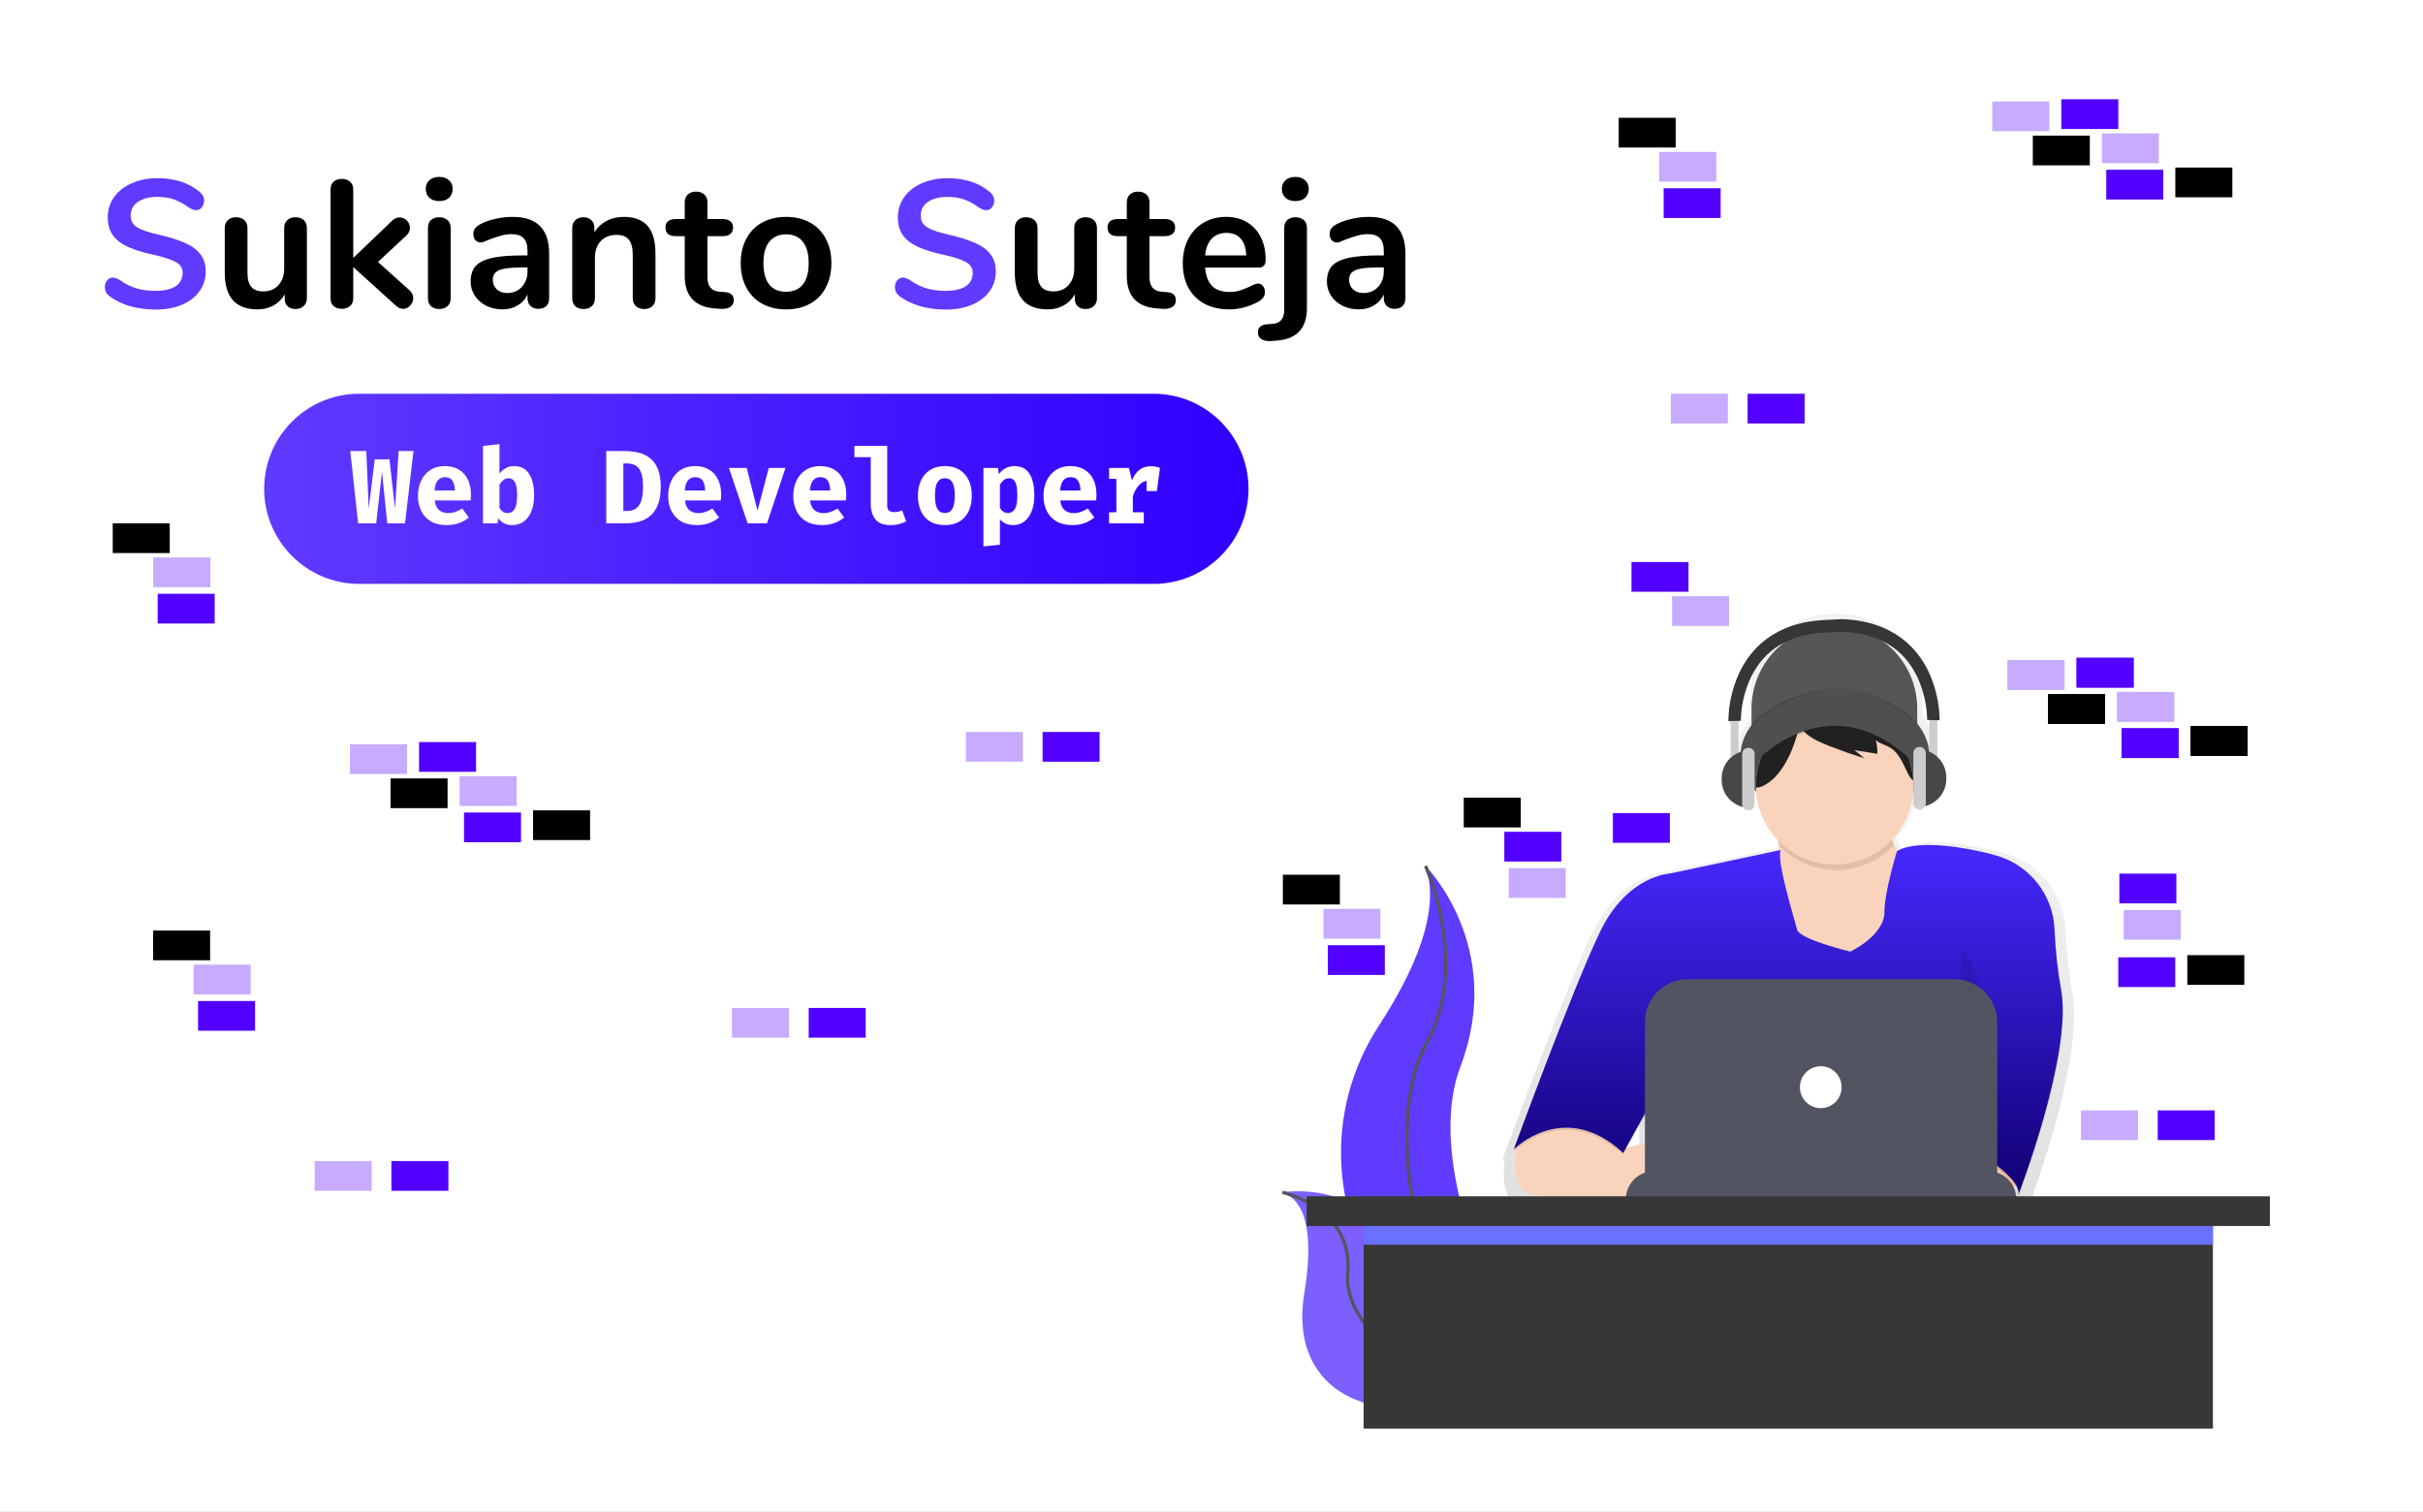
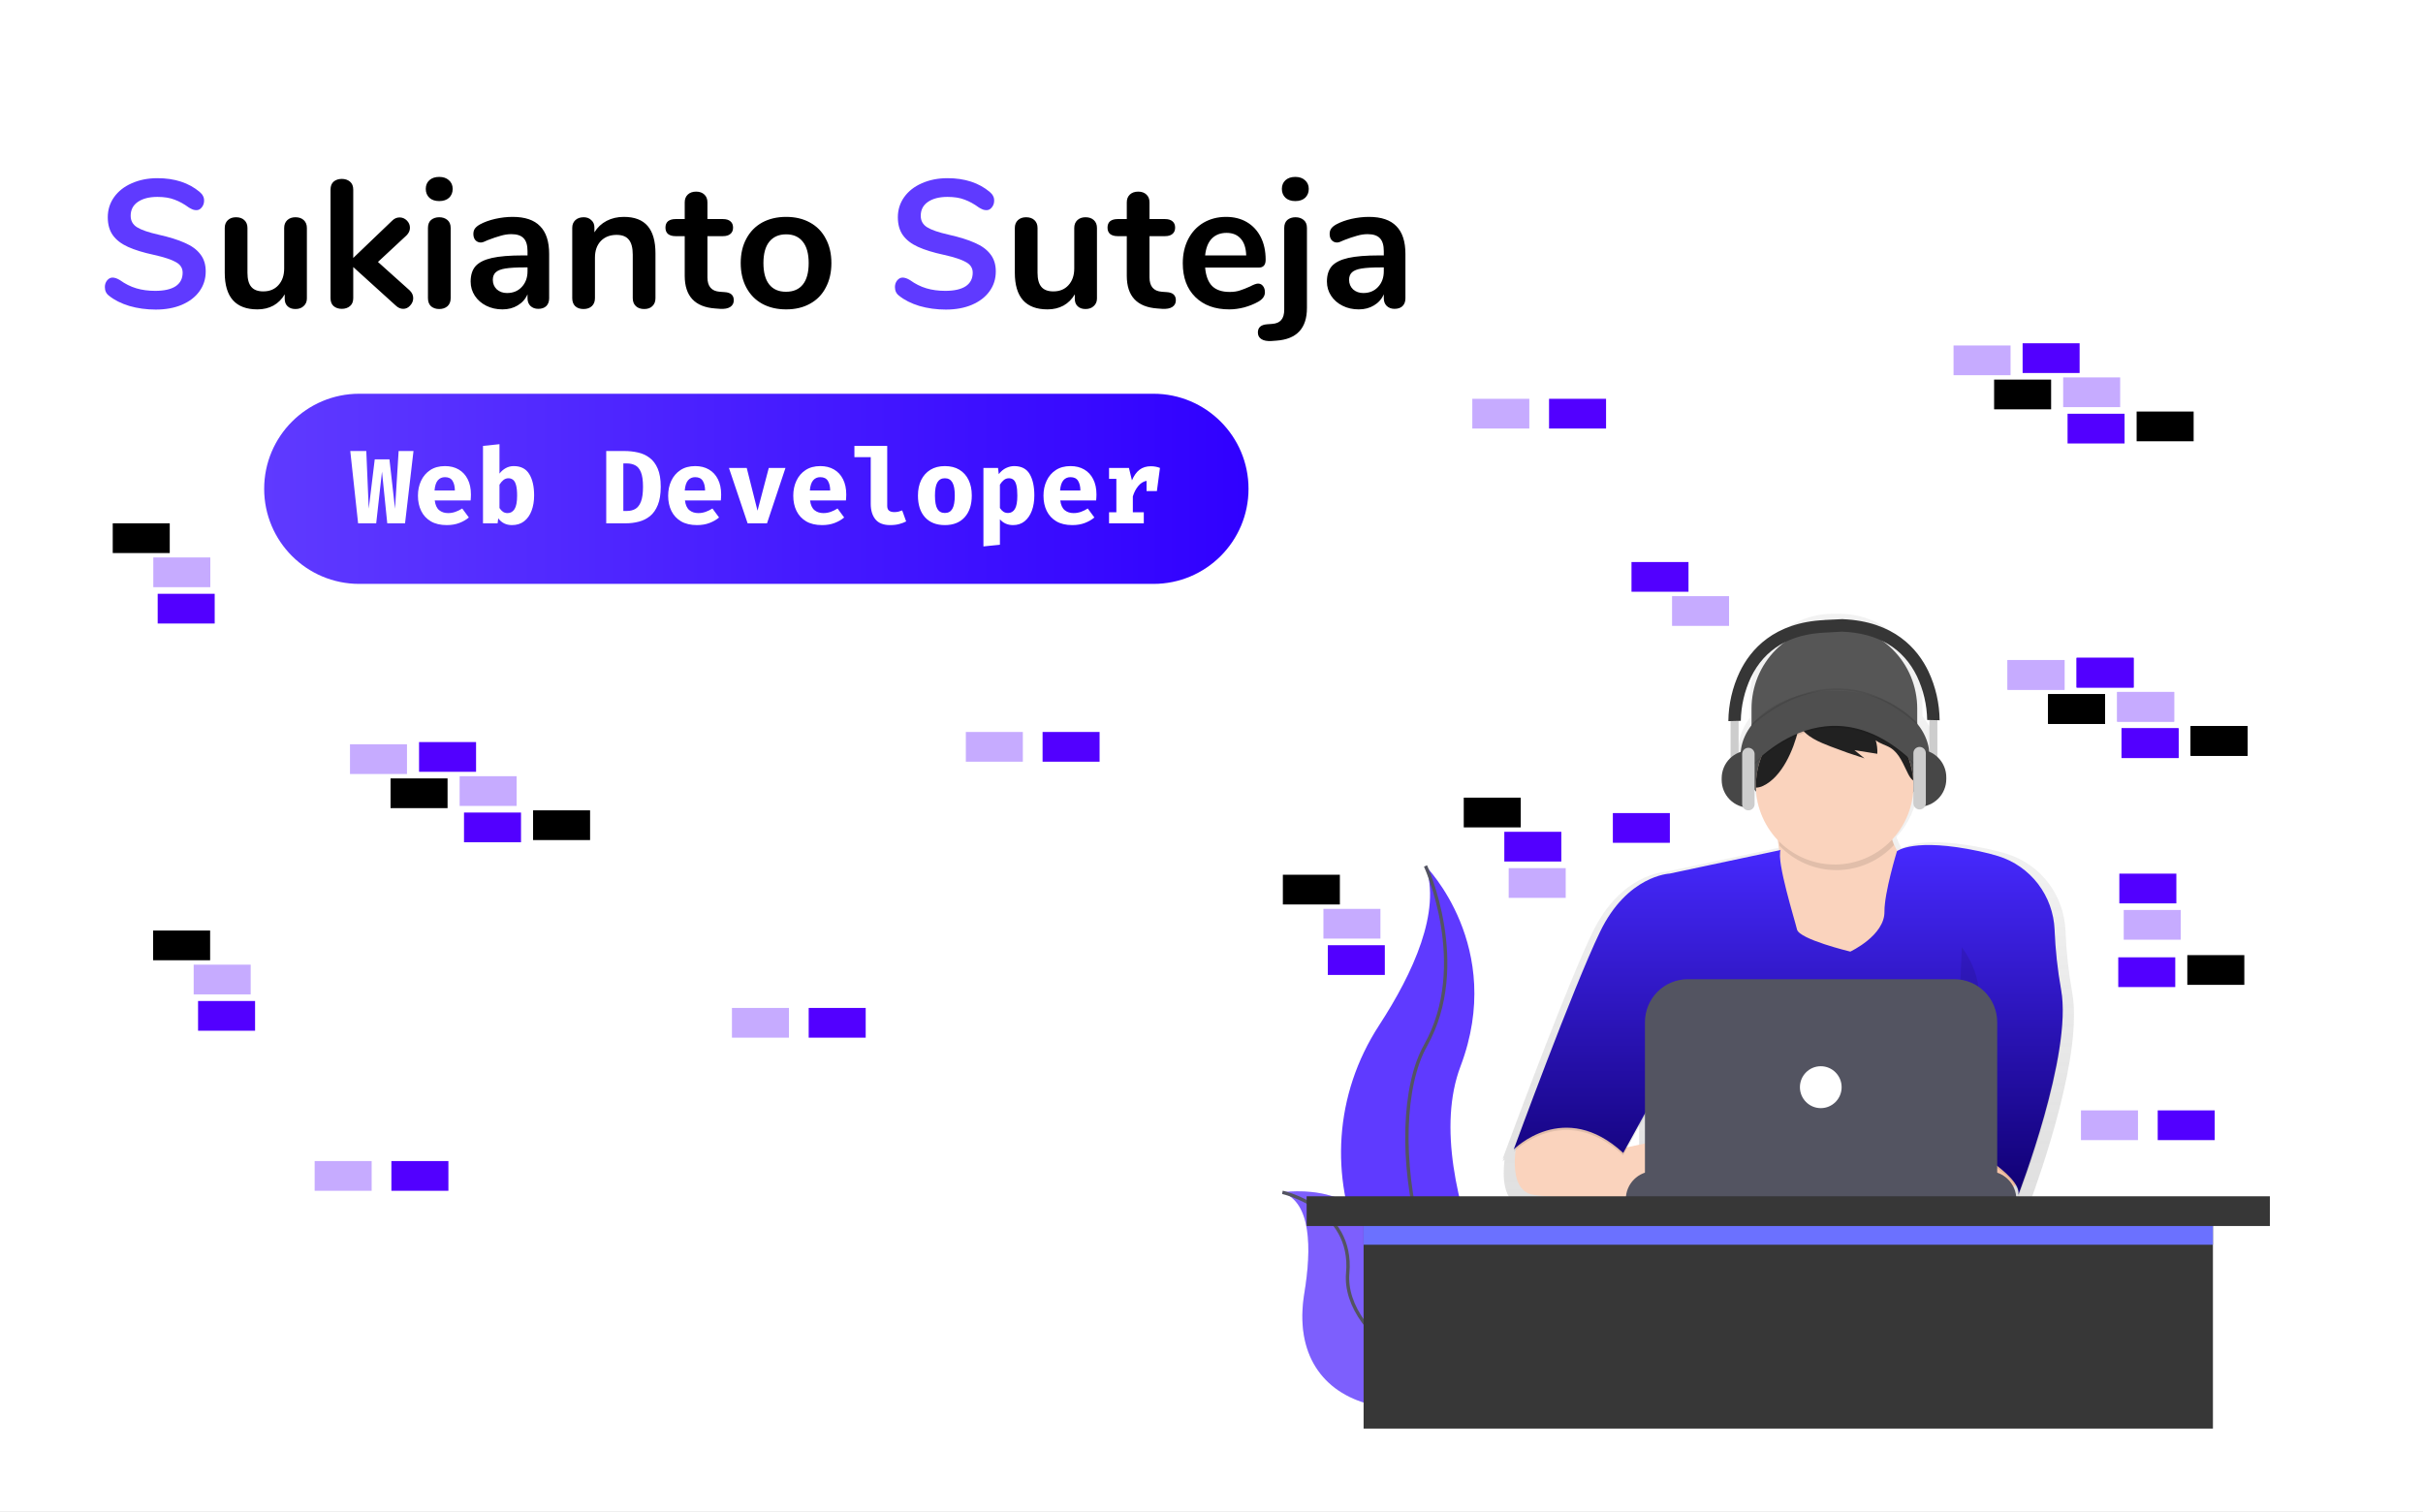
<svg xmlns="http://www.w3.org/2000/svg" width="1440" height="898" viewBox="0 0 1440 898" fill="none">
  <rect width="1440" height="898" fill="white" />
  <path d="M92.56 183.972C87.016 183.972 81.76 183.252 76.792 181.812C71.896 180.3 67.9 178.284 64.804 175.764C63.148 174.54 62.32 172.812 62.32 170.58C62.32 169.068 62.752 167.772 63.616 166.692C64.552 165.54 65.632 164.964 66.856 164.964C68.152 164.964 69.628 165.468 71.284 166.476C74.38 168.708 77.62 170.328 81.004 171.336C84.388 172.344 88.132 172.848 92.236 172.848C97.492 172.848 101.524 171.948 104.332 170.148C107.14 168.276 108.544 165.576 108.544 162.048C108.544 159.312 107.212 157.224 104.548 155.784C101.956 154.272 97.6 152.832 91.48 151.464C85.144 150.096 79.996 148.512 76.036 146.712C72.076 144.912 69.088 142.608 67.072 139.8C65.056 136.992 64.048 133.428 64.048 129.108C64.048 124.644 65.308 120.648 67.828 117.12C70.348 113.592 73.84 110.856 78.304 108.912C82.84 106.896 87.916 105.888 93.532 105.888C103.828 105.888 112.216 108.624 118.696 114.096C119.632 114.888 120.28 115.68 120.64 116.472C121.072 117.192 121.288 118.128 121.288 119.28C121.288 120.792 120.82 122.124 119.884 123.276C119.02 124.356 117.976 124.896 116.752 124.896C116.032 124.896 115.348 124.788 114.7 124.572C114.124 124.356 113.332 123.96 112.324 123.384C109.372 121.224 106.492 119.64 103.684 118.632C100.948 117.552 97.564 117.012 93.532 117.012C88.636 117.012 84.748 118.02 81.868 120.036C79.06 121.98 77.656 124.716 77.656 128.244C77.656 131.196 78.916 133.464 81.436 135.048C83.956 136.632 88.24 138.108 94.288 139.476C100.696 140.916 105.88 142.536 109.84 144.336C113.872 146.064 116.932 148.296 119.02 151.032C121.18 153.768 122.26 157.188 122.26 161.292C122.26 165.756 121 169.716 118.48 173.172C116.032 176.556 112.54 179.22 108.004 181.164C103.54 183.036 98.392 183.972 92.56 183.972ZM562.107 183.972C556.563 183.972 551.307 183.252 546.339 181.812C541.443 180.3 537.447 178.284 534.351 175.764C532.695 174.54 531.867 172.812 531.867 170.58C531.867 169.068 532.299 167.772 533.163 166.692C534.099 165.54 535.179 164.964 536.403 164.964C537.699 164.964 539.175 165.468 540.831 166.476C543.927 168.708 547.167 170.328 550.551 171.336C553.935 172.344 557.679 172.848 561.783 172.848C567.039 172.848 571.071 171.948 573.879 170.148C576.687 168.276 578.091 165.576 578.091 162.048C578.091 159.312 576.759 157.224 574.095 155.784C571.503 154.272 567.147 152.832 561.027 151.464C554.691 150.096 549.543 148.512 545.583 146.712C541.623 144.912 538.635 142.608 536.619 139.8C534.603 136.992 533.595 133.428 533.595 129.108C533.595 124.644 534.855 120.648 537.375 117.12C539.895 113.592 543.387 110.856 547.851 108.912C552.387 106.896 557.463 105.888 563.079 105.888C573.375 105.888 581.763 108.624 588.243 114.096C589.179 114.888 589.827 115.68 590.187 116.472C590.619 117.192 590.835 118.128 590.835 119.28C590.835 120.792 590.367 122.124 589.431 123.276C588.567 124.356 587.523 124.896 586.299 124.896C585.579 124.896 584.895 124.788 584.247 124.572C583.671 124.356 582.879 123.96 581.871 123.384C578.919 121.224 576.039 119.64 573.231 118.632C570.495 117.552 567.111 117.012 563.079 117.012C558.183 117.012 554.295 118.02 551.415 120.036C548.607 121.98 547.203 124.716 547.203 128.244C547.203 131.196 548.463 133.464 550.983 135.048C553.503 136.632 557.787 138.108 563.835 139.476C570.243 140.916 575.427 142.536 579.387 144.336C583.419 146.064 586.479 148.296 588.567 151.032C590.727 153.768 591.807 157.188 591.807 161.292C591.807 165.756 590.547 169.716 588.027 173.172C585.579 176.556 582.087 179.22 577.551 181.164C573.087 183.036 567.939 183.972 562.107 183.972Z" fill="#5F3AFF" />
  <path d="M175.579 129.108C177.667 129.108 179.323 129.684 180.547 130.836C181.771 131.988 182.383 133.536 182.383 135.48V177.384C182.383 179.256 181.735 180.768 180.439 181.92C179.215 183.072 177.595 183.648 175.579 183.648C173.635 183.648 172.087 183.108 170.935 182.028C169.783 180.948 169.207 179.472 169.207 177.6V174.9C167.551 177.78 165.319 180.012 162.511 181.596C159.703 183.108 156.535 183.864 153.007 183.864C140.047 183.864 133.567 176.592 133.567 162.048V135.48C133.567 133.536 134.179 131.988 135.403 130.836C136.627 129.684 138.247 129.108 140.263 129.108C142.351 129.108 144.007 129.684 145.231 130.836C146.455 131.988 147.067 133.536 147.067 135.48V162.156C147.067 165.9 147.823 168.672 149.335 170.472C150.847 172.272 153.223 173.172 156.463 173.172C160.207 173.172 163.195 171.948 165.427 169.5C167.731 166.98 168.883 163.668 168.883 159.564V135.48C168.883 133.536 169.495 131.988 170.719 130.836C171.943 129.684 173.563 129.108 175.579 129.108ZM243.414 172.524C244.854 173.892 245.574 175.44 245.574 177.168C245.574 178.824 244.962 180.3 243.738 181.596C242.586 182.892 241.218 183.54 239.634 183.54C238.05 183.54 236.574 182.892 235.206 181.596L209.934 158.7V177.168C209.934 179.256 209.286 180.84 207.99 181.92C206.694 183 205.074 183.54 203.13 183.54C201.186 183.54 199.566 183 198.27 181.92C197.046 180.84 196.434 179.256 196.434 177.168V112.692C196.434 110.604 197.046 109.02 198.27 107.94C199.566 106.86 201.186 106.32 203.13 106.32C205.074 106.32 206.694 106.86 207.99 107.94C209.286 109.02 209.934 110.604 209.934 112.692V153.3L233.046 131.16C234.342 129.864 235.818 129.216 237.474 129.216C239.13 129.216 240.57 129.828 241.794 131.052C243.018 132.276 243.63 133.716 243.63 135.372C243.63 137.028 242.946 138.54 241.578 139.908L224.622 155.676L243.414 172.524ZM261.032 183.648C259.088 183.648 257.468 183.108 256.172 182.028C254.948 180.876 254.336 179.256 254.336 177.168V135.48C254.336 133.392 254.948 131.808 256.172 130.728C257.468 129.648 259.088 129.108 261.032 129.108C262.976 129.108 264.596 129.648 265.892 130.728C267.188 131.808 267.836 133.392 267.836 135.48V177.168C267.836 179.256 267.188 180.876 265.892 182.028C264.596 183.108 262.976 183.648 261.032 183.648ZM261.032 119.496C258.584 119.496 256.64 118.848 255.2 117.552C253.76 116.184 253.04 114.42 253.04 112.26C253.04 110.1 253.76 108.372 255.2 107.076C256.64 105.78 258.584 105.132 261.032 105.132C263.408 105.132 265.316 105.78 266.756 107.076C268.268 108.372 269.024 110.1 269.024 112.26C269.024 114.42 268.304 116.184 266.864 117.552C265.424 118.848 263.48 119.496 261.032 119.496ZM304.654 128.892C311.998 128.892 317.434 130.728 320.962 134.4C324.562 138 326.362 143.508 326.362 150.924V177.276C326.362 179.22 325.786 180.768 324.634 181.92C323.482 183 321.898 183.54 319.882 183.54C318.01 183.54 316.462 182.964 315.238 181.812C314.086 180.66 313.51 179.148 313.51 177.276V174.9C312.286 177.708 310.342 179.904 307.678 181.488C305.086 183.072 302.062 183.864 298.606 183.864C295.078 183.864 291.874 183.144 288.994 181.704C286.114 180.264 283.846 178.284 282.19 175.764C280.534 173.244 279.706 170.436 279.706 167.34C279.706 163.452 280.678 160.392 282.622 158.16C284.638 155.928 287.878 154.308 292.342 153.3C296.806 152.292 302.962 151.788 310.81 151.788H313.51V149.304C313.51 145.776 312.754 143.22 311.242 141.636C309.73 139.98 307.282 139.152 303.898 139.152C301.81 139.152 299.686 139.476 297.526 140.124C295.366 140.7 292.81 141.564 289.858 142.716C287.986 143.652 286.618 144.12 285.754 144.12C284.458 144.12 283.378 143.652 282.514 142.716C281.722 141.78 281.326 140.556 281.326 139.044C281.326 137.82 281.614 136.776 282.19 135.912C282.838 134.976 283.882 134.112 285.322 133.32C287.842 131.952 290.83 130.872 294.286 130.08C297.814 129.288 301.27 128.892 304.654 128.892ZM301.306 174.144C304.906 174.144 307.822 172.956 310.054 170.58C312.358 168.132 313.51 165 313.51 161.184V158.916H311.566C306.742 158.916 302.998 159.132 300.334 159.564C297.67 159.996 295.762 160.752 294.61 161.832C293.458 162.912 292.882 164.388 292.882 166.26C292.882 168.564 293.674 170.472 295.258 171.984C296.914 173.424 298.93 174.144 301.306 174.144ZM370.755 128.892C377.091 128.892 381.807 130.692 384.903 134.292C387.999 137.892 389.547 143.328 389.547 150.6V177.168C389.547 179.184 388.935 180.768 387.711 181.92C386.559 183.072 384.939 183.648 382.851 183.648C380.763 183.648 379.107 183.072 377.883 181.92C376.659 180.768 376.047 179.184 376.047 177.168V151.356C376.047 147.252 375.255 144.264 373.671 142.392C372.159 140.52 369.747 139.584 366.435 139.584C362.547 139.584 359.415 140.808 357.039 143.256C354.735 145.704 353.583 148.98 353.583 153.084V177.168C353.583 179.184 352.971 180.768 351.747 181.92C350.523 183.072 348.867 183.648 346.779 183.648C344.691 183.648 343.035 183.072 341.811 181.92C340.659 180.768 340.083 179.184 340.083 177.168V135.372C340.083 133.5 340.695 131.988 341.919 130.836C343.143 129.684 344.799 129.108 346.887 129.108C348.759 129.108 350.271 129.684 351.423 130.836C352.647 131.916 353.259 133.356 353.259 135.156V138.072C355.059 135.12 357.471 132.852 360.495 131.268C363.519 129.684 366.939 128.892 370.755 128.892ZM430.69 173.604C434.29 173.82 436.09 175.44 436.09 178.464C436.09 180.192 435.37 181.524 433.93 182.46C432.562 183.324 430.582 183.684 427.99 183.54L425.074 183.324C412.978 182.46 406.93 175.98 406.93 163.884V140.34H401.53C399.586 140.34 398.074 139.908 396.994 139.044C395.986 138.18 395.482 136.92 395.482 135.264C395.482 133.608 395.986 132.348 396.994 131.484C398.074 130.62 399.586 130.188 401.53 130.188H406.93V120.252C406.93 118.308 407.542 116.76 408.766 115.608C409.99 114.456 411.646 113.88 413.734 113.88C415.75 113.88 417.37 114.456 418.594 115.608C419.818 116.76 420.43 118.308 420.43 120.252V130.188H429.61C431.554 130.188 433.03 130.62 434.038 131.484C435.118 132.348 435.658 133.608 435.658 135.264C435.658 136.92 435.118 138.18 434.038 139.044C433.03 139.908 431.554 140.34 429.61 140.34H420.43V164.856C420.43 170.184 422.878 173.028 427.774 173.388L430.69 173.604ZM467.209 183.864C461.809 183.864 457.057 182.748 452.953 180.516C448.921 178.284 445.789 175.08 443.557 170.904C441.325 166.728 440.209 161.868 440.209 156.324C440.209 150.78 441.325 145.956 443.557 141.852C445.789 137.676 448.921 134.472 452.953 132.24C457.057 130.008 461.809 128.892 467.209 128.892C472.609 128.892 477.325 130.008 481.357 132.24C485.461 134.472 488.593 137.676 490.753 141.852C492.985 145.956 494.101 150.78 494.101 156.324C494.101 161.868 492.985 166.728 490.753 170.904C488.593 175.08 485.461 178.284 481.357 180.516C477.325 182.748 472.609 183.864 467.209 183.864ZM467.101 173.388C471.493 173.388 474.841 171.948 477.145 169.068C479.449 166.188 480.601 161.94 480.601 156.324C480.601 150.78 479.449 146.568 477.145 143.688C474.841 140.736 471.529 139.26 467.209 139.26C462.889 139.26 459.541 140.736 457.165 143.688C454.861 146.568 453.709 150.78 453.709 156.324C453.709 161.94 454.861 166.188 457.165 169.068C459.469 171.948 462.781 173.388 467.101 173.388ZM645.126 129.108C647.214 129.108 648.87 129.684 650.094 130.836C651.318 131.988 651.93 133.536 651.93 135.48V177.384C651.93 179.256 651.282 180.768 649.986 181.92C648.762 183.072 647.142 183.648 645.126 183.648C643.182 183.648 641.634 183.108 640.482 182.028C639.33 180.948 638.754 179.472 638.754 177.6V174.9C637.098 177.78 634.866 180.012 632.058 181.596C629.25 183.108 626.082 183.864 622.554 183.864C609.594 183.864 603.114 176.592 603.114 162.048V135.48C603.114 133.536 603.726 131.988 604.95 130.836C606.174 129.684 607.794 129.108 609.81 129.108C611.898 129.108 613.554 129.684 614.778 130.836C616.002 131.988 616.614 133.536 616.614 135.48V162.156C616.614 165.9 617.37 168.672 618.882 170.472C620.394 172.272 622.77 173.172 626.01 173.172C629.754 173.172 632.742 171.948 634.974 169.5C637.278 166.98 638.43 163.668 638.43 159.564V135.48C638.43 133.536 639.042 131.988 640.266 130.836C641.49 129.684 643.11 129.108 645.126 129.108ZM693.413 173.604C697.013 173.82 698.813 175.44 698.813 178.464C698.813 180.192 698.093 181.524 696.653 182.46C695.285 183.324 693.305 183.684 690.713 183.54L687.797 183.324C675.701 182.46 669.653 175.98 669.653 163.884V140.34H664.253C662.309 140.34 660.797 139.908 659.717 139.044C658.709 138.18 658.205 136.92 658.205 135.264C658.205 133.608 658.709 132.348 659.717 131.484C660.797 130.62 662.309 130.188 664.253 130.188H669.653V120.252C669.653 118.308 670.265 116.76 671.489 115.608C672.713 114.456 674.369 113.88 676.457 113.88C678.473 113.88 680.093 114.456 681.317 115.608C682.541 116.76 683.153 118.308 683.153 120.252V130.188H692.333C694.277 130.188 695.753 130.62 696.761 131.484C697.841 132.348 698.381 133.608 698.381 135.264C698.381 136.92 697.841 138.18 696.761 139.044C695.753 139.908 694.277 140.34 692.333 140.34H683.153V164.856C683.153 170.184 685.601 173.028 690.497 173.388L693.413 173.604ZM747.644 168.528C748.868 168.528 749.84 168.996 750.56 169.932C751.352 170.868 751.748 172.128 751.748 173.712C751.748 175.944 750.416 177.816 747.752 179.328C745.304 180.696 742.532 181.812 739.436 182.676C736.34 183.468 733.388 183.864 730.58 183.864C722.084 183.864 715.352 181.416 710.384 176.52C705.416 171.624 702.932 164.928 702.932 156.432C702.932 151.032 704.012 146.244 706.172 142.068C708.332 137.892 711.356 134.652 715.244 132.348C719.204 130.044 723.668 128.892 728.636 128.892C733.388 128.892 737.528 129.936 741.056 132.024C744.584 134.112 747.32 137.064 749.264 140.88C751.208 144.696 752.18 149.196 752.18 154.38C752.18 157.476 750.812 159.024 748.076 159.024H716.216C716.648 163.992 718.052 167.664 720.428 170.04C722.804 172.344 726.26 173.496 730.796 173.496C733.1 173.496 735.116 173.208 736.844 172.632C738.644 172.056 740.66 171.264 742.892 170.256C745.052 169.104 746.636 168.528 747.644 168.528ZM728.96 138.396C725.288 138.396 722.336 139.548 720.104 141.852C717.944 144.156 716.648 147.468 716.216 151.788H740.624C740.48 147.396 739.4 144.084 737.384 141.852C735.368 139.548 732.56 138.396 728.96 138.396ZM755.663 202.656C753.071 202.8 751.091 202.44 749.723 201.576C748.283 200.712 747.563 199.38 747.563 197.58C747.563 194.628 749.363 193.008 752.963 192.72L755.879 192.504C758.327 192.36 760.163 191.604 761.387 190.236C762.611 188.868 763.223 186.78 763.223 183.972V135.48C763.223 133.392 763.835 131.808 765.059 130.728C766.355 129.648 767.975 129.108 769.919 129.108C771.863 129.108 773.483 129.648 774.779 130.728C776.075 131.808 776.723 133.392 776.723 135.48V183C776.723 195.096 770.675 201.576 758.579 202.44L755.663 202.656ZM769.811 119.496C767.363 119.496 765.419 118.848 763.979 117.552C762.539 116.184 761.819 114.42 761.819 112.26C761.819 110.1 762.539 108.372 763.979 107.076C765.419 105.78 767.363 105.132 769.811 105.132C772.187 105.132 774.095 105.78 775.535 107.076C777.047 108.372 777.803 110.1 777.803 112.26C777.803 114.42 777.083 116.184 775.643 117.552C774.203 118.848 772.259 119.496 769.811 119.496ZM813.541 128.892C820.885 128.892 826.321 130.728 829.849 134.4C833.449 138 835.249 143.508 835.249 150.924V177.276C835.249 179.22 834.673 180.768 833.521 181.92C832.369 183 830.785 183.54 828.769 183.54C826.897 183.54 825.349 182.964 824.125 181.812C822.973 180.66 822.397 179.148 822.397 177.276V174.9C821.173 177.708 819.229 179.904 816.565 181.488C813.973 183.072 810.949 183.864 807.493 183.864C803.965 183.864 800.761 183.144 797.881 181.704C795.001 180.264 792.733 178.284 791.077 175.764C789.421 173.244 788.593 170.436 788.593 167.34C788.593 163.452 789.565 160.392 791.509 158.16C793.525 155.928 796.765 154.308 801.229 153.3C805.693 152.292 811.849 151.788 819.697 151.788H822.397V149.304C822.397 145.776 821.641 143.22 820.129 141.636C818.617 139.98 816.169 139.152 812.785 139.152C810.697 139.152 808.573 139.476 806.413 140.124C804.253 140.7 801.697 141.564 798.745 142.716C796.873 143.652 795.505 144.12 794.641 144.12C793.345 144.12 792.265 143.652 791.401 142.716C790.609 141.78 790.213 140.556 790.213 139.044C790.213 137.82 790.501 136.776 791.077 135.912C791.725 134.976 792.769 134.112 794.209 133.32C796.729 131.952 799.717 130.872 803.173 130.08C806.701 129.288 810.157 128.892 813.541 128.892ZM810.193 174.144C813.793 174.144 816.709 172.956 818.941 170.58C821.245 168.132 822.397 165 822.397 161.184V158.916H820.453C815.629 158.916 811.885 159.132 809.221 159.564C806.557 159.996 804.649 160.752 803.497 161.832C802.345 162.912 801.769 164.388 801.769 166.26C801.769 168.564 802.561 170.472 804.145 171.984C805.801 173.424 807.817 174.144 810.193 174.144Z" fill="black" />
  <rect x="157" y="234" width="585" height="113" rx="56.5" fill="url(#paint0_linear)" />
  <path d="M245.743 268.034L240.721 311H230.15L227.019 280.279L223.578 311H212.821L208.171 268.034H217.688L219.145 302.32L222.71 272.994H231.452L234.769 302.32L236.908 268.034H245.743ZM258.367 297.391C258.698 300.078 259.576 302.01 261.002 303.188C262.428 304.345 264.185 304.924 266.272 304.924C267.781 304.924 269.238 304.676 270.643 304.18C272.049 303.684 273.402 303.023 274.704 302.196L278.641 307.528C277.091 308.851 275.211 309.936 272.999 310.783C270.809 311.63 268.308 312.054 265.497 312.054C261.736 312.054 258.584 311.31 256.042 309.822C253.5 308.313 251.589 306.247 250.307 303.622C249.026 300.997 248.385 297.98 248.385 294.57C248.385 291.325 249.005 288.38 250.245 285.735C251.485 283.069 253.294 280.951 255.67 279.38C258.068 277.789 260.992 276.993 264.443 276.993C267.585 276.993 270.302 277.665 272.596 279.008C274.911 280.351 276.699 282.284 277.959 284.805C279.241 287.326 279.881 290.354 279.881 293.888C279.881 294.446 279.861 295.045 279.819 295.686C279.799 296.327 279.757 296.895 279.695 297.391H258.367ZM264.443 283.565C262.687 283.565 261.271 284.195 260.196 285.456C259.122 286.717 258.471 288.732 258.243 291.501H270.333C270.313 289.104 269.848 287.182 268.938 285.735C268.029 284.288 266.531 283.565 264.443 283.565ZM296.845 281.457C297.878 280.093 299.118 279.008 300.565 278.202C302.032 277.396 303.603 276.993 305.277 276.993C309.514 276.993 312.593 278.564 314.515 281.705C316.458 284.846 317.429 289.093 317.429 294.446C317.429 297.835 316.923 300.863 315.91 303.529C314.918 306.174 313.44 308.262 311.477 309.791C309.514 311.3 307.106 312.054 304.254 312.054C300.803 312.054 298.085 310.711 296.101 308.024L295.729 311H287.049V264.996L296.845 263.973V281.457ZM301.681 304.924C303.417 304.924 304.791 304.128 305.804 302.537C306.817 300.925 307.323 298.269 307.323 294.57C307.323 291.842 307.106 289.734 306.672 288.246C306.259 286.737 305.659 285.694 304.874 285.115C304.109 284.516 303.21 284.216 302.177 284.216C301.082 284.216 300.1 284.557 299.232 285.239C298.364 285.921 297.568 286.851 296.845 288.029V301.917C297.465 302.888 298.157 303.632 298.922 304.149C299.687 304.666 300.606 304.924 301.681 304.924ZM392.68 289.3C392.68 293.661 392.101 297.257 390.944 300.088C389.807 302.919 388.257 305.131 386.294 306.722C384.33 308.293 382.098 309.398 379.598 310.039C377.118 310.68 374.545 311 371.879 311H360.285V268.034H371.135C373.883 268.034 376.539 268.323 379.102 268.902C381.685 269.46 383.989 270.504 386.015 272.033C388.061 273.542 389.683 275.691 390.882 278.481C392.08 281.25 392.68 284.857 392.68 289.3ZM382.14 289.3C382.14 285.435 381.716 282.511 380.869 280.527C380.042 278.543 378.905 277.2 377.459 276.497C376.033 275.774 374.421 275.412 372.623 275.412H370.453V303.653H372.623C374.503 303.653 376.157 303.25 377.583 302.444C379.009 301.617 380.125 300.16 380.931 298.073C381.737 295.986 382.14 293.061 382.14 289.3ZM407.07 297.391C407.401 300.078 408.279 302.01 409.705 303.188C411.131 304.345 412.888 304.924 414.975 304.924C416.484 304.924 417.941 304.676 419.346 304.18C420.752 303.684 422.105 303.023 423.407 302.196L427.344 307.528C425.794 308.851 423.914 309.936 421.702 310.783C419.512 311.63 417.011 312.054 414.2 312.054C410.439 312.054 407.287 311.31 404.745 309.822C402.203 308.313 400.292 306.247 399.01 303.622C397.729 300.997 397.088 297.98 397.088 294.57C397.088 291.325 397.708 288.38 398.948 285.735C400.188 283.069 401.997 280.951 404.373 279.38C406.771 277.789 409.695 276.993 413.146 276.993C416.288 276.993 419.005 277.665 421.299 279.008C423.614 280.351 425.402 282.284 426.662 284.805C427.944 287.326 428.584 290.354 428.584 293.888C428.584 294.446 428.564 295.045 428.522 295.686C428.502 296.327 428.46 296.895 428.398 297.391H407.07ZM413.146 283.565C411.39 283.565 409.974 284.195 408.899 285.456C407.825 286.717 407.174 288.732 406.946 291.501H419.036C419.016 289.104 418.551 287.182 417.641 285.735C416.732 284.288 415.234 283.565 413.146 283.565ZM466.814 278.078L455.84 311H444.308L433.21 278.078H443.781L450.198 303.498L456.894 278.078H466.814ZM481.422 297.391C481.753 300.078 482.631 302.01 484.057 303.188C485.483 304.345 487.24 304.924 489.327 304.924C490.836 304.924 492.293 304.676 493.698 304.18C495.103 303.684 496.457 303.023 497.759 302.196L501.696 307.528C500.146 308.851 498.265 309.936 496.054 310.783C493.863 311.63 491.363 312.054 488.552 312.054C484.791 312.054 481.639 311.31 479.097 309.822C476.555 308.313 474.643 306.247 473.362 303.622C472.081 300.997 471.44 297.98 471.44 294.57C471.44 291.325 472.06 288.38 473.3 285.735C474.54 283.069 476.348 280.951 478.725 279.38C481.122 277.789 484.047 276.993 487.498 276.993C490.639 276.993 493.357 277.665 495.651 279.008C497.966 280.351 499.753 282.284 501.014 284.805C502.295 287.326 502.936 290.354 502.936 293.888C502.936 294.446 502.915 295.045 502.874 295.686C502.853 296.327 502.812 296.895 502.75 297.391H481.422ZM487.498 283.565C485.741 283.565 484.326 284.195 483.251 285.456C482.176 286.717 481.525 288.732 481.298 291.501H493.388C493.367 289.104 492.902 287.182 491.993 285.735C491.084 284.288 489.585 283.565 487.498 283.565ZM527.278 264.996V300.646C527.278 301.969 527.65 302.919 528.394 303.498C529.158 304.056 530.202 304.335 531.525 304.335C532.372 304.335 533.188 304.242 533.974 304.056C534.759 303.849 535.493 303.612 536.175 303.343L538.531 309.884C537.415 310.463 536.071 310.969 534.501 311.403C532.93 311.837 531.101 312.054 529.014 312.054C525.046 312.054 522.132 310.917 520.272 308.644C518.412 306.35 517.482 303.281 517.482 299.437V271.692H507.779V264.996H527.278ZM561.539 276.993C564.929 276.993 567.812 277.716 570.188 279.163C572.565 280.61 574.384 282.645 575.644 285.27C576.905 287.874 577.535 290.933 577.535 294.446C577.535 299.943 576.13 304.252 573.319 307.373C570.509 310.494 566.582 312.054 561.539 312.054C556.497 312.054 552.57 310.514 549.759 307.435C546.949 304.356 545.543 300.047 545.543 294.508C545.543 291.015 546.174 287.957 547.434 285.332C548.716 282.707 550.545 280.661 552.921 279.194C555.319 277.727 558.191 276.993 561.539 276.993ZM561.539 284.216C559.535 284.216 558.047 285.043 557.075 286.696C556.125 288.329 555.649 290.933 555.649 294.508C555.649 298.145 556.125 300.78 557.075 302.413C558.047 304.046 559.535 304.862 561.539 304.862C563.544 304.862 565.022 304.046 565.972 302.413C566.944 300.78 567.429 298.125 567.429 294.446C567.429 290.891 566.944 288.298 565.972 286.665C565.022 285.032 563.544 284.216 561.539 284.216ZM602.683 276.993C606.982 276.993 610.061 278.564 611.921 281.705C613.781 284.846 614.711 289.093 614.711 294.446C614.711 297.835 614.215 300.863 613.223 303.529C612.231 306.174 610.795 308.262 608.914 309.791C607.034 311.3 604.75 312.054 602.063 312.054C598.86 312.054 596.256 310.907 594.251 308.613V323.71L584.455 324.733V278.078H593.135L593.569 281.767C594.913 280.052 596.38 278.832 597.971 278.109C599.563 277.365 601.133 276.993 602.683 276.993ZM599.645 284.216C598.509 284.216 597.506 284.557 596.638 285.239C595.77 285.921 594.975 286.851 594.251 288.029V301.917C594.933 302.93 595.646 303.674 596.39 304.149C597.155 304.624 598.054 304.862 599.087 304.862C600.823 304.862 602.177 304.077 603.148 302.506C604.12 300.915 604.605 298.269 604.605 294.57C604.605 291.842 604.409 289.734 604.016 288.246C603.624 286.737 603.055 285.694 602.311 285.115C601.567 284.516 600.679 284.216 599.645 284.216ZM630.125 297.391C630.456 300.078 631.334 302.01 632.76 303.188C634.186 304.345 635.943 304.924 638.03 304.924C639.539 304.924 640.996 304.676 642.401 304.18C643.806 303.684 645.16 303.023 646.462 302.196L650.399 307.528C648.849 308.851 646.968 309.936 644.757 310.783C642.566 311.63 640.066 312.054 637.255 312.054C633.494 312.054 630.342 311.31 627.8 309.822C625.258 308.313 623.346 306.247 622.065 303.622C620.784 300.997 620.143 297.98 620.143 294.57C620.143 291.325 620.763 288.38 622.003 285.735C623.243 283.069 625.051 280.951 627.428 279.38C629.825 277.789 632.75 276.993 636.201 276.993C639.342 276.993 642.06 277.665 644.354 279.008C646.669 280.351 648.456 282.284 649.717 284.805C650.998 287.326 651.639 290.354 651.639 293.888C651.639 294.446 651.618 295.045 651.577 295.686C651.556 296.327 651.515 296.895 651.453 297.391H630.125ZM636.201 283.565C634.444 283.565 633.029 284.195 631.954 285.456C630.879 286.717 630.228 288.732 630.001 291.501H642.091C642.07 289.104 641.605 287.182 640.696 285.735C639.787 284.288 638.288 283.565 636.201 283.565ZM659.117 311V304.428H663.457V284.588H659.117V278.078H670.928L672.726 285.487C673.904 282.656 675.402 280.548 677.221 279.163C679.06 277.778 681.302 277.086 683.948 277.086C685.064 277.086 686.056 277.179 686.924 277.365C687.792 277.53 688.608 277.768 689.373 278.078L687.544 291.842H681.406V285.766C679.546 286.097 677.913 287.109 676.508 288.804C675.102 290.478 674.017 292.545 673.253 295.004V304.428H679.763V311H659.117Z" fill="white" />
  <path d="M607.88 435H574V452.668H607.88V435Z" fill="#C6ABFF" />
  <path d="M653.488 435H619.608V452.668H653.488V435Z" fill="#5200FF" />
-   <path d="M1258.93 59H1225.05V76.668H1258.93V59Z" fill="#5200FF" />
-   <path d="M1283.03 79.286H1249.15V96.954H1283.03V79.286Z" fill="#C6ABFF" />
-   <path d="M1217.88 60.309H1184V77.977H1217.88V60.309Z" fill="#C6ABFF" />
-   <path d="M1326.69 99.572H1292.81V117.24H1326.69V99.572Z" fill="black" />
-   <path d="M1285.64 100.881H1251.76V118.549H1285.64V100.881Z" fill="#5200FF" />
-   <path d="M1241.99 80.595H1208.11V98.263H1241.99V80.595Z" fill="black" />
+   <path d="M1235.93 204H1202.05V221.668H1235.93V204Z" fill="#5200FF" />
+   <path d="M1260.03 224.286H1226.15V241.954H1260.03V224.286Z" fill="#C6ABFF" />
+   <path d="M1194.88 205.309H1161V222.977H1194.88V205.309Z" fill="#C6ABFF" />
+   <path d="M1303.69 244.572H1269.81V262.24H1303.69V244.572Z" fill="black" />
+   <path d="M1262.64 245.881H1228.76V263.549H1262.64V245.881Z" fill="#5200FF" />
+   <path d="M1218.99 225.595H1185.11V243.263H1218.99V225.595Z" fill="black" />
  <path d="M282.928 441H249.047V458.668H282.928V441Z" fill="#5200FF" />
  <path d="M307.034 461.286H273.154V478.954H307.034V461.286Z" fill="#C6ABFF" />
  <path d="M241.88 442.309H208V459.977H241.88V442.309Z" fill="#C6ABFF" />
  <path d="M350.688 481.572H316.808V499.24H350.688V481.572Z" fill="black" />
  <path d="M309.64 482.881H275.76V500.549H309.64V482.881Z" fill="#5200FF" />
  <path d="M265.988 462.595H232.107V480.263H265.988V462.595Z" fill="black" />
-   <path d="M995.88 70H962V87.668H995.88V70Z" fill="black" />
-   <path d="M1019.99 90.286H986.107V107.954H1019.99V90.286Z" fill="#C6ABFF" />
-   <path d="M1022.59 111.881H988.713V129.549H1022.59V111.881Z" fill="#5200FF" />
  <path d="M100.88 311H67V328.668H100.88V311Z" fill="black" />
  <path d="M124.987 331.286H91.107V348.954H124.987V331.286Z" fill="#C6ABFF" />
  <path d="M127.593 352.881H93.713V370.549H127.593V352.881Z" fill="#5200FF" />
  <path d="M124.88 553H91V570.668H124.88V553Z" fill="black" />
  <path d="M148.987 573.286H115.107V590.954H148.987V573.286Z" fill="#C6ABFF" />
  <path d="M151.593 594.881H117.713V612.549H151.593V594.881Z" fill="#5200FF" />
  <path d="M468.88 599H435V616.668H468.88V599Z" fill="#C6ABFF" />
  <path d="M514.488 599H480.608V616.668H514.488V599Z" fill="#5200FF" />
  <path d="M220.88 690H187V707.668H220.88V690Z" fill="#C6ABFF" />
  <path d="M266.488 690H232.608V707.668H266.488V690Z" fill="#5200FF" />
-   <path d="M1026.88 234H993V251.668H1026.88V234Z" fill="#C6ABFF" />
-   <path d="M1072.49 234H1038.61V251.668H1072.49V234Z" fill="#5200FF" />
+   <path d="M908.88 237H875V254.668H908.88V237Z" fill="#C6ABFF" />
+   <path d="M954.488 237H920.608V254.668H954.488V237Z" fill="#5200FF" />
  <g clip-path="url(#clip0)">
    <path d="M1293.42 519.191H1259.54V536.859H1293.42V519.191Z" fill="#5200FF" />
    <path d="M1296.02 540.785H1262.14V558.454H1296.02V540.785Z" fill="#C6ABFF" />
    <path d="M1268.01 390.931H1234.13V408.6H1268.01V390.931Z" fill="#5200FF" />
    <path d="M1292.11 411.217H1258.23V428.886H1292.11V411.217Z" fill="#C6ABFF" />
    <path d="M1226.96 392.24H1193.08V409.909H1226.96V392.24Z" fill="#C6ABFF" />
    <path d="M1335.77 431.503H1301.89V449.172H1335.77V431.503Z" fill="black" />
    <path d="M1294.72 432.812H1260.84V450.48H1294.72V432.812Z" fill="#5200FF" />
    <path d="M1251.07 412.526H1217.19V430.194H1251.07V412.526Z" fill="black" />
    <path d="M1268.01 390.931H1234.13V408.6H1268.01V390.931Z" fill="#5200FF" />
    <path d="M1292.11 411.217H1258.23V428.886H1292.11V411.217Z" fill="#C6ABFF" />
    <path d="M1226.96 392.24H1193.08V409.909H1226.96V392.24Z" fill="#C6ABFF" />
    <path d="M1335.77 431.503H1301.89V449.172H1335.77V431.503Z" fill="black" />
    <path d="M1294.72 432.812H1260.84V450.48H1294.72V432.812Z" fill="#5200FF" />
    <path d="M1251.07 412.526H1217.19V430.194H1251.07V412.526Z" fill="black" />
    <path d="M1333.81 567.615H1299.93V585.283H1333.81V567.615Z" fill="black" />
    <path d="M1292.77 568.924H1258.89V586.592H1292.77V568.924Z" fill="#5200FF" />
    <path d="M847.189 514.61C847.189 514.61 894.94 562.57 867.986 633.708C841.032 704.846 914.187 823.243 914.187 823.243C914.187 823.243 913.405 823.126 911.952 822.87C813.882 805.483 765.153 692.831 819.713 609.168C839.963 578.026 856.604 541.531 847.189 514.61Z" fill="#5F3AFF" />
    <path d="M847.189 514.61C847.189 514.61 874.143 573.4 847.189 621.353C820.235 669.306 842.57 803.926 914.194 823.243" stroke="#535461" stroke-width="2" stroke-miterlimit="10" />
    <path d="M762.137 708.582C762.137 708.582 816.625 699.866 821.59 748.912C826.555 797.958 926.371 804.757 926.371 804.757C926.371 804.757 925.72 805.202 924.501 806.007C842.088 860.321 763.31 840.617 775.187 768.472C779.598 741.648 779.233 714.707 762.137 708.582Z" fill="#5F3AFF" />
    <path opacity="0.2" d="M762.137 708.582C762.137 708.582 816.625 699.866 821.59 748.912C826.555 797.958 926.371 804.757 926.371 804.757C926.371 804.757 925.72 805.202 924.501 806.007C842.088 860.321 763.31 840.617 775.187 768.472C779.598 741.648 779.233 714.707 762.137 708.582Z" fill="#F5F5F5" />
    <path d="M762.137 708.583C762.137 708.583 804.429 717.907 800.956 756.529C797.483 795.151 863.764 841.475 926.371 804.757" stroke="#535461" stroke-width="2" stroke-miterlimit="10" />
    <path d="M796.291 519.845H762.411V537.513H796.291V519.845Z" fill="black" />
    <path d="M820.398 540.131H786.518V557.799H820.398V540.131Z" fill="#C6ABFF" />
    <path d="M1003.48 334H969.601V351.668H1003.48V334Z" fill="#5200FF" />
    <path d="M1270.61 659.883H1236.73V677.551H1270.61V659.883Z" fill="#C6ABFF" />
    <path d="M823.004 561.726H789.124V579.394H823.004V561.726Z" fill="#5200FF" />
    <path d="M1027.59 354.286H993.708V371.954H1027.59V354.286Z" fill="#C6ABFF" />
    <path d="M903.795 474.038H869.915V491.706H903.795V474.038Z" fill="black" />
    <path d="M927.902 494.324H894.022V511.992H927.902V494.324Z" fill="#5200FF" />
    <path d="M992.405 483.199H958.525V500.868H992.405V483.199Z" fill="#5200FF" />
    <path d="M930.508 515.919H896.628V533.587H930.508V515.919Z" fill="#C6ABFF" />
    <path d="M1316.22 659.883H1282.34V677.551H1316.22V659.883Z" fill="#5200FF" />
    <path d="M1231.53 589.936C1229.34 577.674 1227.99 565.275 1227.51 552.826C1227.07 542.574 1223.49 532.707 1217.26 524.579C1211.02 516.451 1202.44 510.459 1192.68 507.425C1189.12 506.325 1185.2 505.298 1180.88 504.375C1142.96 496.287 1131.44 503.348 1130.13 504.277C1129.02 502.252 1128.05 500.151 1127.24 497.989C1127.18 497.766 1127.12 497.544 1127.05 497.334C1134.56 489.296 1139.13 478.942 1140.02 467.959C1146.35 461.52 1150.05 453.746 1150.05 445.376C1150.05 438.178 1147.31 431.425 1142.52 425.581V414.208C1142.52 401.092 1137.33 388.514 1128.1 379.24C1118.86 369.966 1106.34 364.756 1093.28 364.756H1089.29C1082.82 364.756 1076.42 366.035 1070.45 368.52C1064.47 371.006 1059.05 374.648 1054.47 379.24C1049.9 383.832 1046.27 389.284 1043.8 395.284C1041.33 401.283 1040.05 407.714 1040.05 414.208V426.464C1035.71 432.099 1033.24 438.531 1033.24 445.363C1033.24 453.556 1036.79 461.173 1042.87 467.534C1043.7 478.919 1048.49 489.65 1056.39 497.858C1056.65 499.716 1056.93 501.712 1057.19 503.819L989.368 518.209C989.368 518.209 963.216 519.289 946.367 554.2C932.117 583.772 903.762 659.746 895.364 682.361C893.846 686.458 892.986 688.807 892.986 688.807C892.986 688.807 893.266 688.526 893.794 688.041L892.986 690.247C892.986 690.247 893.396 689.828 894.178 689.141C892.992 698.603 892.823 714.851 905.163 716.873C915.51 718.568 942.171 719.268 962.31 719.55H963.704C977.054 719.727 987.212 719.727 987.212 719.727V719.55H1203.81V717.318C1203.81 715.295 1203.41 713.291 1202.62 711.429L1202.92 711.063C1204.08 712.6 1204.85 714.396 1205.17 716.298C1205.14 716.483 1205.11 716.666 1205.06 716.847L1205.19 716.514C1205.24 717.108 1205.2 717.707 1205.06 718.287C1205.06 718.287 1232.85 646.377 1232.55 603.436C1232.63 598.914 1232.29 594.395 1231.53 589.936ZM1058.32 513.537C1057.96 511.485 1057.73 509.414 1057.63 507.333C1057.63 507.333 1057.63 507.294 1057.63 507.274C1057.87 509.296 1058.11 511.39 1058.32 513.537ZM974.129 667.998V685.136L963.444 687.433L974.129 667.998Z" fill="url(#paint1_linear)" />
    <path d="M1090.19 371.673C1103.25 371.673 1115.77 376.883 1125 386.157C1134.24 395.431 1139.42 408.009 1139.42 421.125V442.222H1040.95V421.125C1040.95 408.009 1046.14 395.431 1055.37 386.157C1064.61 376.883 1077.13 371.673 1090.19 371.673Z" fill="#565656" />
    <path d="M1090.53 487.872C1121.53 487.872 1146.66 470.53 1146.66 449.139C1146.66 427.747 1121.53 410.406 1090.53 410.406C1059.54 410.406 1034.41 427.747 1034.41 449.139C1034.41 470.53 1059.54 487.872 1090.53 487.872Z" fill="#4F4F4F" />
    <path d="M1054.56 486.661C1054.56 486.661 1066.28 548.219 1054.56 564.821C1042.83 581.423 1090.39 587.993 1090.39 587.993L1139.62 570.01L1146.51 525.741C1146.51 525.741 1116.54 508.793 1122.75 474.555L1054.56 486.661Z" fill="#FAD3BD" />
    <path d="M1199.86 694.166C1199.86 694.166 1202.96 707.653 1186.09 710.074C1176.12 711.546 1165.99 711.425 1156.07 709.714L1152.34 675.837H1191.6L1199.86 694.166Z" fill="#F7C4A7" />
    <path d="M901.886 676.904C901.886 676.904 894.433 707.326 911.307 710.074C928.182 712.823 990.144 712.842 990.144 712.842V676.851L962.089 682.872L935.753 657.508L901.886 676.904Z" fill="#FAD3BD" />
    <path opacity="0.1" d="M1058.18 506.548L992.235 520.552C992.235 520.552 967.099 521.592 950.915 555.136C934.73 588.68 899.606 684.481 899.606 684.481C899.606 684.481 929.577 654.046 964.688 686.556L988.105 644.021L982.938 711.462H1164.38V679.639C1164.38 679.639 1202.25 700.043 1199.5 711.455C1199.5 711.455 1231.92 627.576 1224.91 589.458C1222.81 577.674 1221.51 565.758 1221.04 553.794C1220.63 543.941 1217.19 534.458 1211.2 526.647C1205.2 518.835 1196.95 513.079 1187.57 510.167C1184.15 509.113 1180.4 508.125 1176.23 507.242C1137.32 498.944 1127.37 507.242 1127.37 507.242C1127.37 507.242 1119.83 531.873 1119.96 543.036C1120.13 557.387 1099.65 566.902 1099.65 566.902C1099.65 566.902 1069.35 559.638 1067.97 553.762C1066.6 547.885 1055.75 513.465 1058.18 506.548Z" fill="black" />
    <path d="M1058.18 505.167L992.235 519.171C992.235 519.171 967.099 520.212 950.915 553.755C934.73 587.299 899.599 683.114 899.599 683.114C899.599 683.114 929.57 652.678 964.682 685.188L988.098 642.653L982.931 710.074H1164.38V678.258C1164.38 678.258 1202.25 698.662 1199.5 710.074C1199.5 710.074 1231.92 626.196 1224.91 588.078C1222.81 576.294 1221.51 564.377 1221.04 552.414C1220.63 542.561 1217.19 533.078 1211.2 525.266C1205.2 517.455 1196.95 511.698 1187.57 508.786C1184.15 507.732 1180.4 506.744 1176.23 505.861C1137.32 497.563 1127.37 505.861 1127.37 505.861C1127.37 505.861 1119.83 530.492 1119.96 541.656C1120.13 556.006 1099.65 565.521 1099.65 565.521C1099.65 565.521 1069.35 558.257 1067.97 552.381C1066.6 546.505 1055.75 512.084 1058.18 505.167Z" fill="url(#paint2_linear)" />
    <path opacity="0.1" d="M1125.56 502.229C1122.79 494.353 1122.17 485.875 1123.76 477.677L1055.57 489.776C1055.57 489.776 1056.56 494.952 1057.67 502.707C1062.08 507.299 1067.37 510.942 1073.22 513.416C1079.07 515.891 1085.36 517.143 1091.71 517.099C1098.06 517.054 1104.33 515.713 1110.15 513.157C1115.97 510.6 1121.21 506.882 1125.55 502.229H1125.56Z" fill="black" />
    <path d="M1137.19 466.951C1137.14 479.292 1132.26 491.117 1123.6 499.877C1114.95 508.638 1103.21 513.631 1090.92 513.78C1078.64 513.929 1066.79 509.223 1057.92 500.676C1049.06 492.129 1043.9 480.426 1043.54 468.09C1043.54 467.71 1043.54 467.331 1043.54 466.951C1043.54 458.144 1046 449.514 1050.64 442.042C1055.28 434.569 1061.92 428.556 1069.79 424.684C1071.2 423.995 1072.64 423.376 1074.12 422.826C1081.82 419.982 1090.13 419.206 1098.23 420.575C1108.6 422.349 1118.08 427.583 1125.12 435.431C1132.17 443.279 1136.38 453.284 1137.07 463.83C1137.15 464.864 1137.19 465.904 1137.19 466.951Z" fill="#FAD3BD" />
    <g opacity="0.1">
      <path opacity="0.1" d="M1074.05 423.932L1074.11 423.893C1072.63 424.443 1071.19 425.062 1069.79 425.751C1061.91 429.622 1055.28 435.636 1050.64 443.108C1045.99 450.581 1043.54 459.211 1043.54 468.018C1043.54 468.397 1043.54 468.777 1043.54 469.157C1044.99 469.117 1046.43 468.772 1047.74 468.142C1059.16 462.789 1065.98 446.417 1068.69 434.998C1069.67 430.908 1070.59 426.301 1074.05 423.932Z" fill="black" />
      <path opacity="0.1" d="M1109.89 425.247C1106.18 423.537 1102.27 422.325 1098.25 421.642C1101.55 422.404 1104.49 424.262 1106.61 426.916C1107.64 428.332 1108.5 429.87 1109.17 431.497C1102.94 428.76 1096.19 427.415 1089.38 427.557C1082.58 427.698 1075.9 429.321 1069.78 432.315C1072.72 438.786 1081.84 442.314 1087.92 444.676C1094.58 447.259 1101.32 449.621 1108.12 451.763L1102.1 446.855L1115.7 449.028C1115.84 446.31 1115.52 443.587 1114.74 440.979C1117.35 443.086 1120.8 443.792 1123.63 445.559C1128.93 448.916 1131.14 455.375 1134.02 460.97C1134.79 462.449 1135.68 463.961 1137.06 464.896C1136.5 456.443 1133.69 448.297 1128.9 441.319C1124.12 434.34 1117.55 428.788 1109.89 425.247Z" fill="black" />
    </g>
    <path d="M1074.05 422.865L1074.11 422.826C1072.63 423.376 1071.19 423.995 1069.79 424.685C1061.91 428.556 1055.28 434.57 1050.64 442.042C1045.99 449.514 1043.54 458.145 1043.54 466.951C1043.54 467.331 1043.54 467.71 1043.54 468.09C1044.99 468.05 1046.43 467.705 1047.74 467.076C1059.16 461.723 1065.98 445.35 1068.69 433.931C1069.67 429.867 1070.59 425.241 1074.05 422.865Z" fill="#212121" />
    <path d="M1109.89 424.187C1106.18 422.477 1102.27 421.264 1098.25 420.581C1101.55 421.344 1104.49 423.202 1106.61 425.856C1107.64 427.272 1108.5 428.81 1109.17 430.436C1102.94 427.699 1096.19 426.355 1089.39 426.496C1082.58 426.638 1075.9 428.261 1069.78 431.254C1072.72 437.726 1081.84 441.253 1087.92 443.616C1094.58 446.198 1101.32 448.561 1108.12 450.703L1102.1 445.795L1115.7 447.967C1115.84 445.249 1115.52 442.526 1114.74 439.918C1117.35 442.025 1120.8 442.732 1123.63 444.499C1128.93 447.856 1131.14 454.315 1134.02 459.91C1134.79 461.389 1135.69 462.9 1137.06 463.836C1136.5 455.383 1133.69 447.237 1128.9 440.259C1124.12 433.28 1117.55 427.728 1109.89 424.187Z" fill="#212121" />
    <path opacity="0.1" d="M1038.2 459.197C1038.2 459.197 1086.41 398.994 1142.19 459.197L1137.37 445.71C1137.37 445.71 1111.19 407.324 1092.61 415.608C1074.02 423.893 1055.76 429.789 1055.76 429.789L1038.2 459.197Z" fill="black" />
    <path d="M1038.2 458.13C1038.2 458.13 1086.41 397.927 1142.19 458.13L1137.37 444.643C1137.37 444.643 1111.19 406.257 1092.61 414.542C1074.02 422.826 1055.76 428.722 1055.76 428.722L1038.2 458.13Z" fill="#4F4F4F" />
    <path opacity="0.1" d="M998.594 587.823C998.594 587.823 988.267 615.49 1002.73 640.389C1017.18 665.288 989.988 675.667 989.988 675.667" fill="black" />
    <path opacity="0.1" d="M1165.94 562.923C1165.94 562.923 1183.85 585.748 1172.14 606.152C1160.43 626.555 1161.12 675.667 1161.12 675.667" fill="black" />
    <path d="M982.756 696.07H1181.78C1186.17 696.07 1190.37 697.819 1193.47 700.933C1196.57 704.046 1198.31 708.269 1198.31 712.672H966.232C966.232 708.27 967.973 704.048 971.072 700.935C974.17 697.822 978.373 696.072 982.756 696.07Z" fill="#535461" />
    <path d="M1003.01 581.939H1161.54C1164.88 581.939 1168.18 582.6 1171.26 583.882C1174.35 585.165 1177.15 587.045 1179.51 589.414C1181.87 591.784 1183.74 594.598 1185.01 597.694C1186.29 600.79 1186.95 604.109 1186.95 607.46V699.872H977.595V607.46C977.595 600.692 980.272 594.2 985.038 589.414C989.803 584.628 996.266 581.939 1003.01 581.939Z" fill="#535461" />
    <path d="M1082.1 658.548C1088.94 658.548 1094.49 652.973 1094.49 646.095C1094.49 639.217 1088.94 633.642 1082.1 633.642C1075.25 633.642 1069.7 639.217 1069.7 646.095C1069.7 652.973 1075.25 658.548 1082.1 658.548Z" fill="white" />
    <path opacity="0.1" d="M1040.95 430.98C1040.95 430.98 1088.33 383.419 1139.43 430.109" stroke="black" stroke-miterlimit="10" />
    <path d="M1151.4 427.95H1146.64V455.035H1151.4V427.95Z" fill="#CDCDCD" />
    <path d="M1140.3 445.474C1144.65 445.474 1148.82 447.209 1151.89 450.297C1154.96 453.384 1156.69 457.572 1156.69 461.939V462.999C1156.69 467.365 1154.96 471.553 1151.89 474.641C1148.82 477.728 1144.65 479.463 1140.3 479.463V445.474Z" fill="#474747" />
    <path d="M1144.53 447.601C1144.53 445.548 1142.87 443.884 1140.83 443.884C1138.78 443.884 1137.13 445.548 1137.13 447.601V477.343C1137.13 479.395 1138.78 481.06 1140.83 481.06C1142.87 481.06 1144.53 479.395 1144.53 477.343V447.601Z" fill="#CDCDCD" />
    <path d="M1028.49 455.565H1033.25V428.48H1028.49V455.565Z" fill="#CDCDCD" />
    <path d="M1039.6 479.993C1035.25 479.993 1031.08 478.259 1028 475.171C1024.93 472.083 1023.2 467.895 1023.2 463.529V462.469C1023.2 460.307 1023.63 458.166 1024.45 456.168C1025.27 454.171 1026.48 452.356 1028 450.827C1029.53 449.298 1031.33 448.085 1033.32 447.258C1035.31 446.43 1037.44 446.004 1039.6 446.004V479.993Z" fill="#474747" />
    <path d="M1035.37 477.866C1035.37 479.919 1037.02 481.583 1039.07 481.583C1041.11 481.583 1042.77 479.919 1042.77 477.866V448.124C1042.77 446.072 1041.11 444.407 1039.07 444.407C1037.02 444.407 1035.37 446.072 1035.37 448.124V477.866Z" fill="#CDCDCD" />
    <path d="M1146.08 399C1139.64 385.546 1125.61 369.278 1095.35 367.976V367.936H1094.99L1084.27 368.447V368.499C1054.22 369.886 1040.25 386.095 1033.83 399.504C1029.55 408.593 1027.28 418.505 1027.17 428.558L1030.87 428.467L1034.57 428.382C1034.73 419.431 1036.78 410.616 1040.59 402.52C1048.74 385.69 1063.75 376.744 1085.2 375.913L1094.68 375.383C1116.13 376.208 1131.15 385.166 1139.3 401.99C1143.11 410.089 1145.17 418.909 1145.33 427.865L1149.03 427.95L1152.73 428.041C1152.62 417.993 1150.36 408.087 1146.08 399Z" fill="#363636" />
    <path d="M1315.15 712.888H810.396V849H1315.15V712.888Z" fill="#373737" />
    <path d="M1315.15 722.05H810.396V739.718H1315.15V722.05Z" fill="#6B71FF" />
    <path d="M1349 710.925H776.536V728.593H1349V710.925Z" fill="#373737" />
  </g>
  <defs>
    <linearGradient id="paint0_linear" x1="157" y1="290.5" x2="742" y2="290.5" gradientUnits="userSpaceOnUse">
      <stop stop-color="#5F3AFF" />
      <stop offset="1" stop-color="#3000FF" />
    </linearGradient>
    <linearGradient id="paint1_linear" x1="1062.77" y1="719.759" x2="1062.77" y2="364.756" gradientUnits="userSpaceOnUse">
      <stop stop-color="#808080" stop-opacity="0.25" />
      <stop offset="0.54" stop-color="#808080" stop-opacity="0.12" />
      <stop offset="1" stop-color="#808080" stop-opacity="0.1" />
    </linearGradient>
    <linearGradient id="paint2_linear" x1="1062.75" y1="502.173" x2="1062.75" y2="710.074" gradientUnits="userSpaceOnUse">
      <stop stop-color="#4729FF" />
      <stop offset="1" stop-color="#100073" />
    </linearGradient>
    <clipPath id="clip0">
      <rect width="587" height="515" fill="white" transform="translate(762 334)" />
    </clipPath>
  </defs>
</svg>
